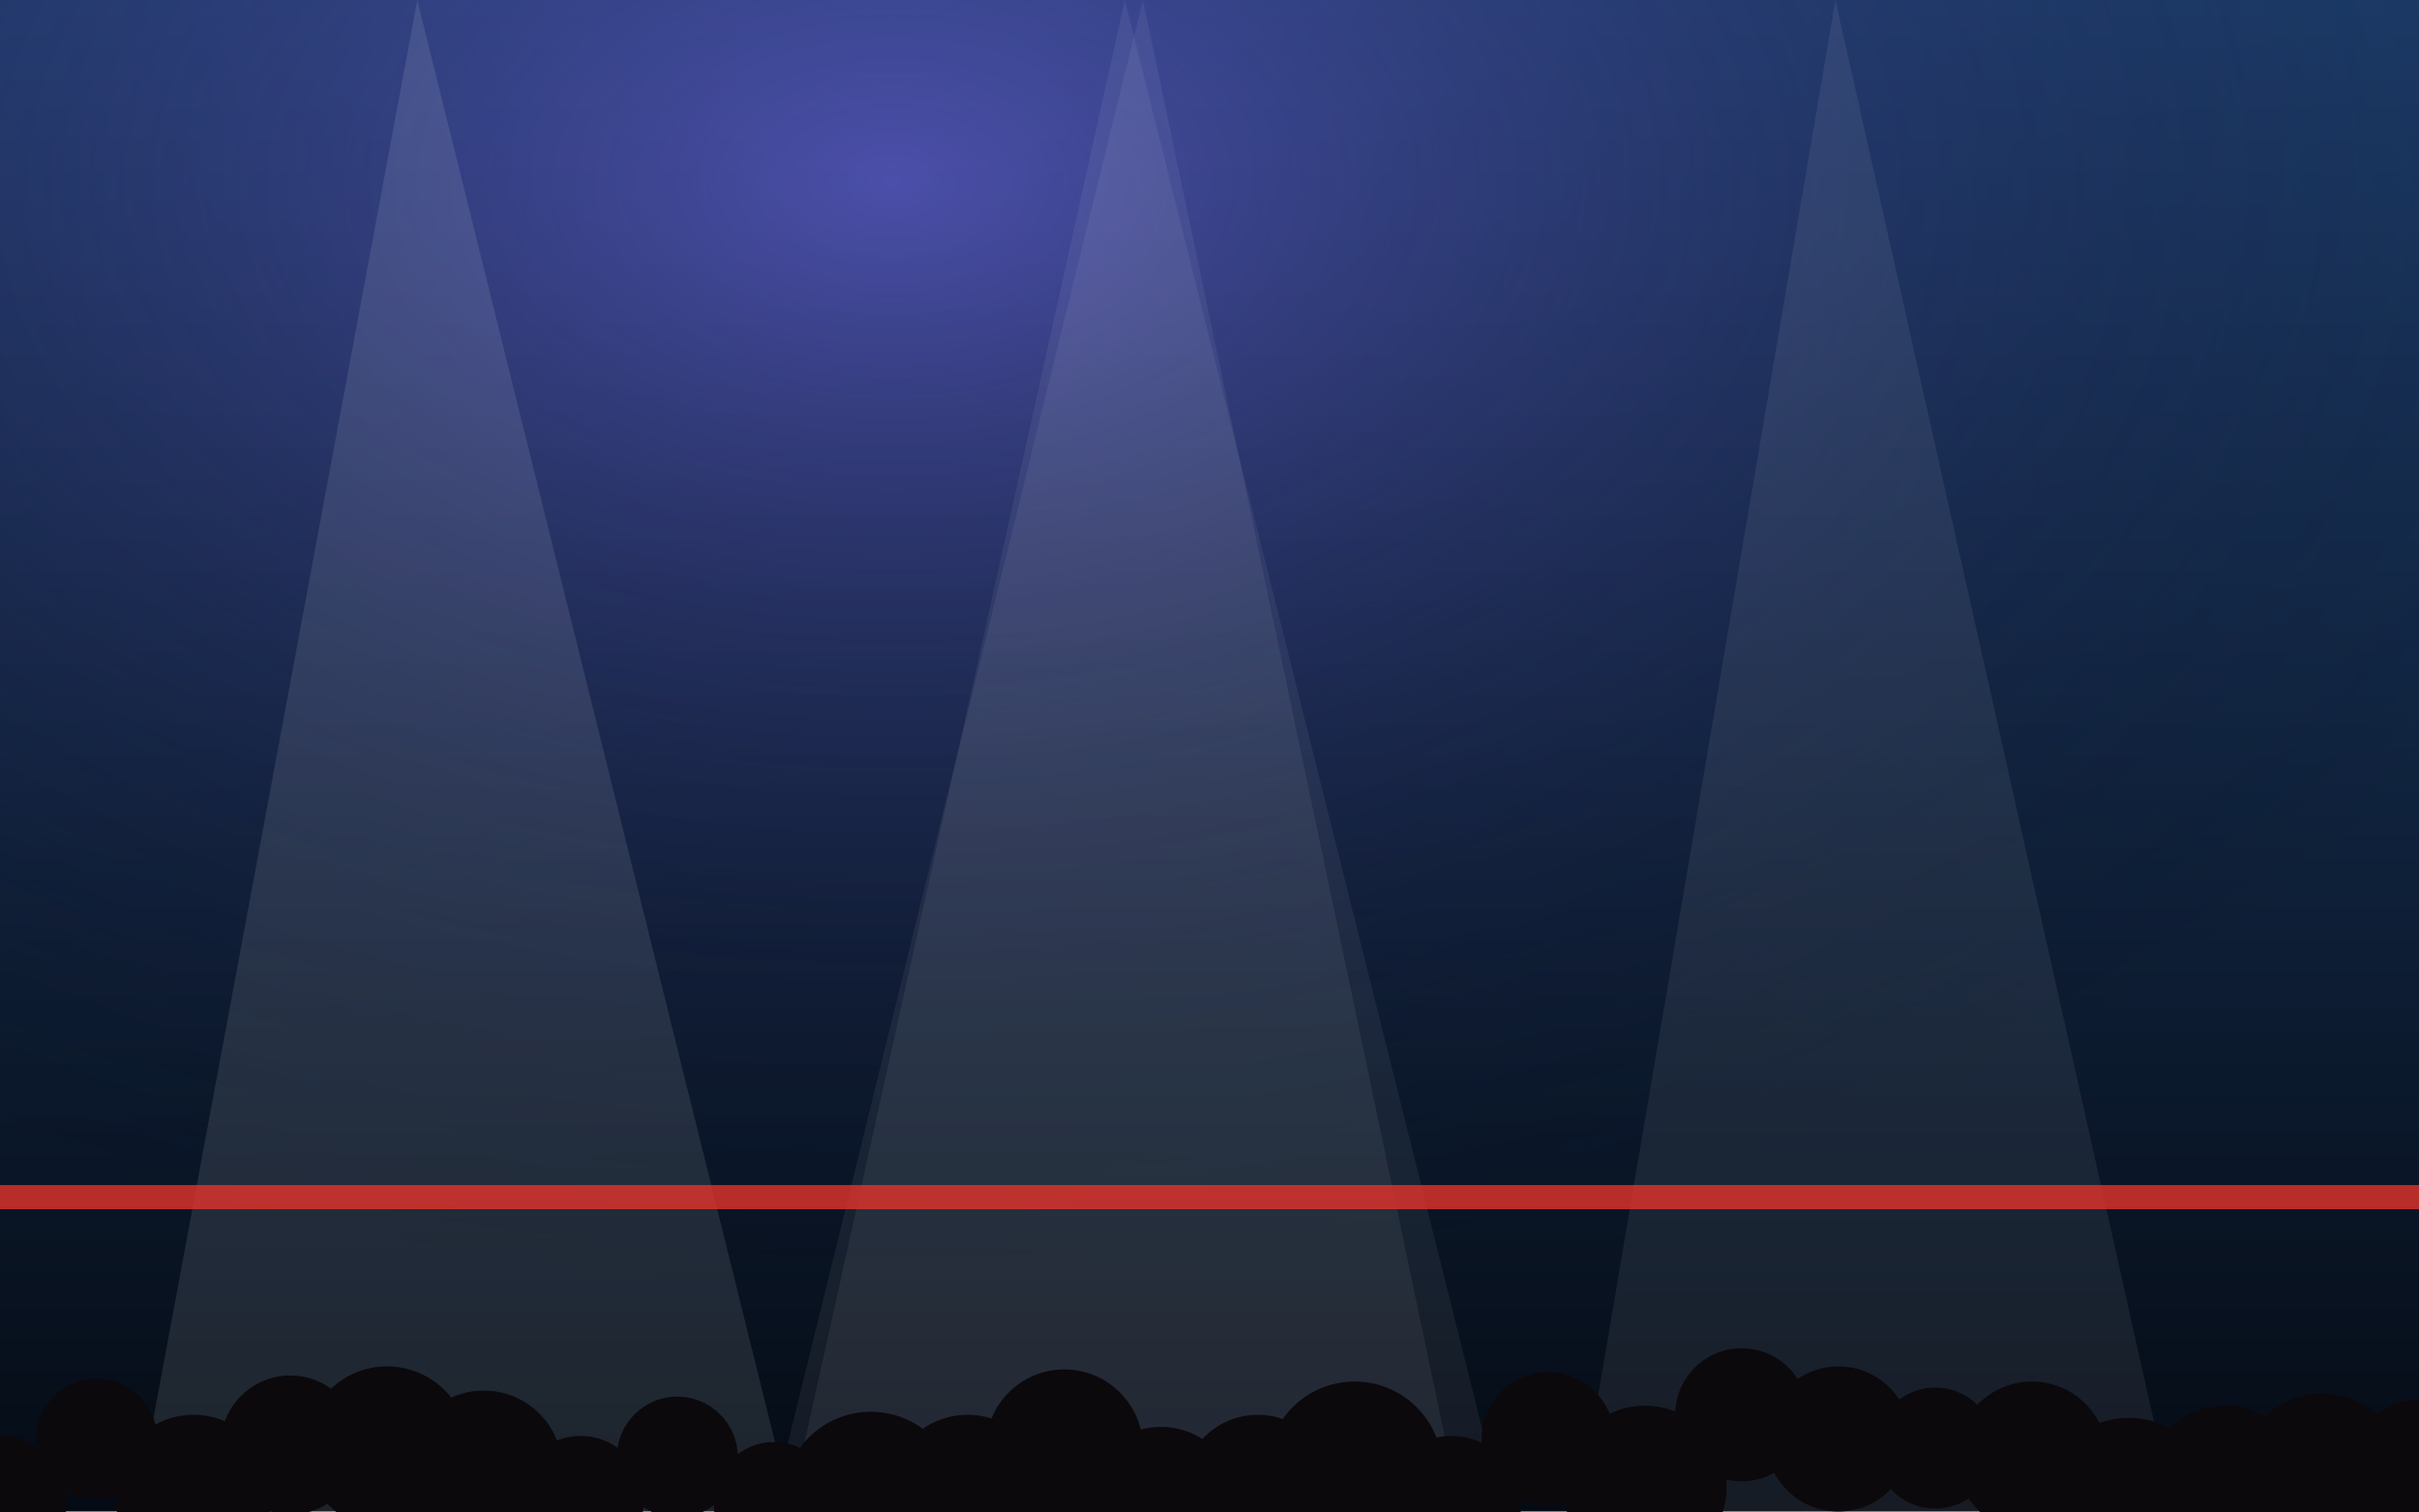
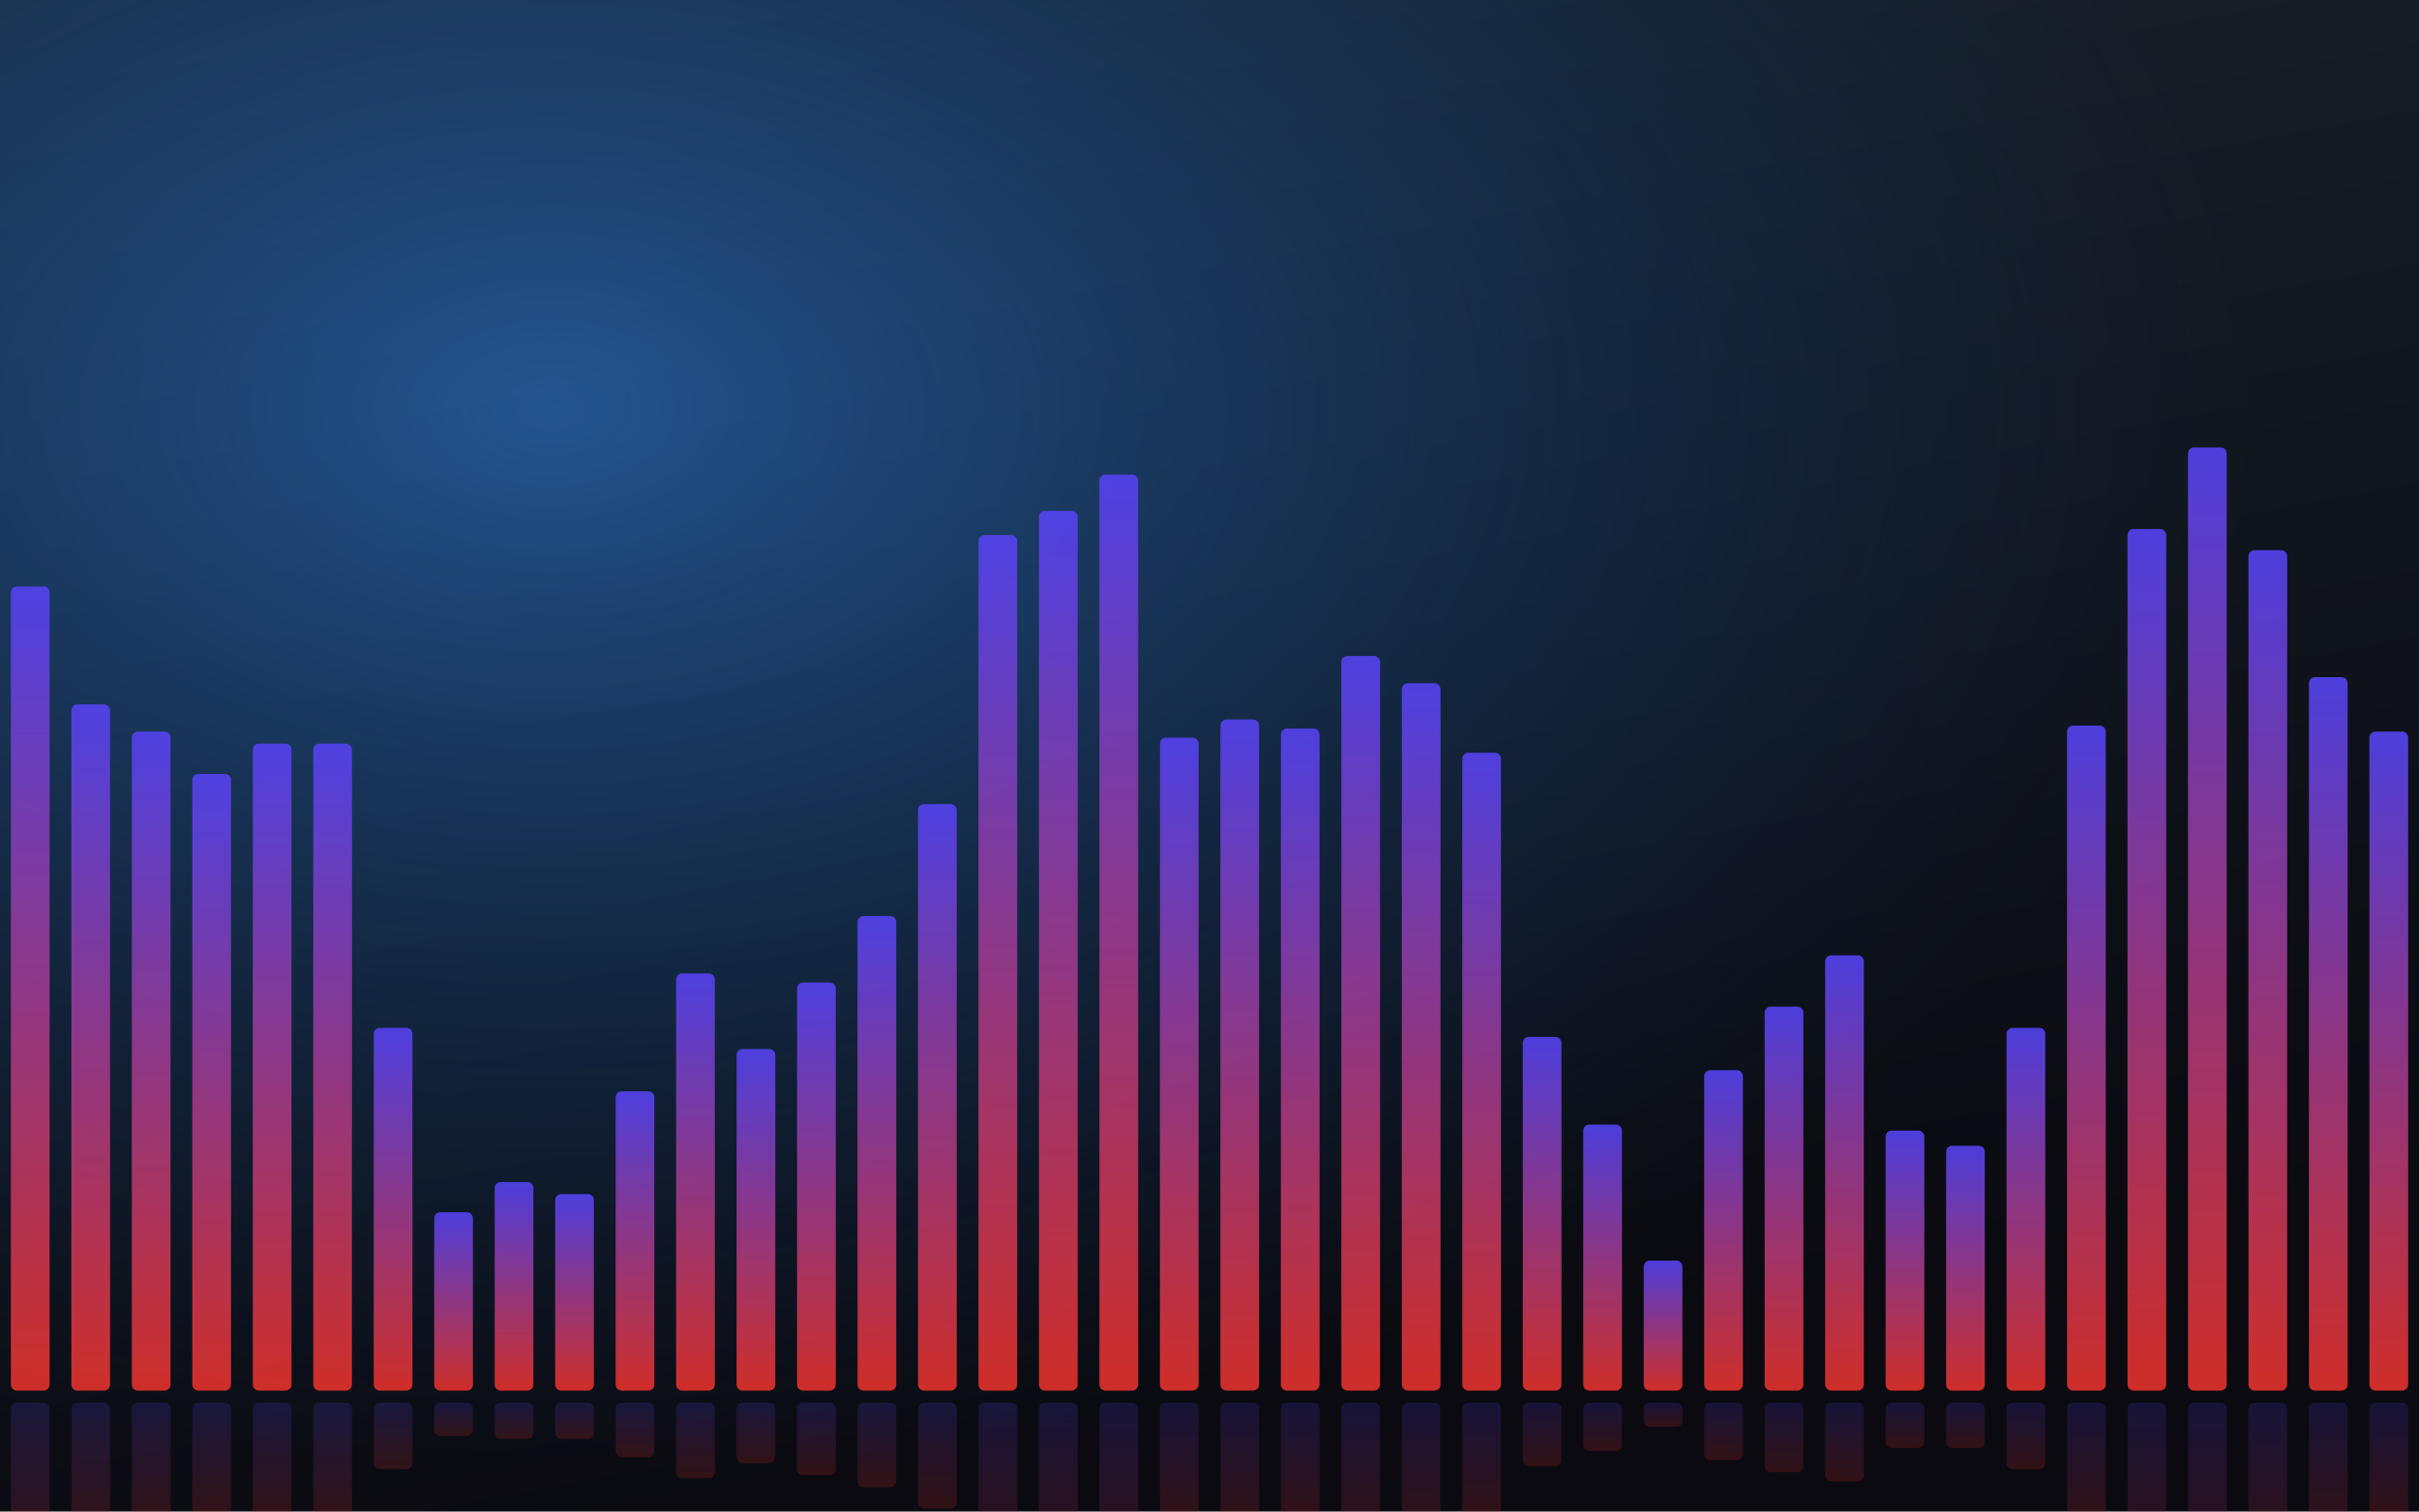
<svg xmlns="http://www.w3.org/2000/svg" viewBox="0 0 800 500" width="800" height="500">
  <defs>
-     <linearGradient id="g" x1="0" y1="0" x2="0" y2="1">
-       <stop offset="0" stop-color="hsl(215,60%,26%)" />
-       <stop offset="1" stop-color="hsl(215,60%,5%)" />
+     <linearGradient id="f" x1="0" y1="0" x2="0.3" y2="1">
+       <stop offset="0" stop-color="hsl(213,30%,14%)" />
+       <stop offset="1" stop-color="hsl(246,25%,5%)" />
    </linearGradient>
-     <radialGradient id="s" cx="0.37" cy="0.12" r="0.75">
-       <stop offset="0" stop-color="hsl(250,85%,68%)" stop-opacity="0.5" />
-       <stop offset="1" stop-color="#000" stop-opacity="0" />
+     <radialGradient id="h" cx="0.23" cy="0.27" r="0.7">
+       <stop offset="0" stop-color="hsl(213,80%,55%)" stop-opacity="0.55" />
+       <stop offset="1" stop-color="hsl(213,80%,30%)" stop-opacity="0" />
    </radialGradient>
+     <linearGradient id="b" x1="0" y1="0" x2="0" y2="1">
+       <stop offset="0" stop-color="#fff" stop-opacity="0.32" />
+       <stop offset="1" stop-color="#fff" stop-opacity="0" />
+     </linearGradient>
+     <linearGradient id="e" x1="0" y1="1" x2="0" y2="0">
+       <stop offset="0" stop-color="#e4322b" />
+       <stop offset="1" stop-color="hsl(246,85%,60%)" />
+     </linearGradient>
  </defs>
-   <rect width="800" height="500" fill="url(#g)" />
-   <rect width="800" height="500" fill="url(#s)" />
-   <polygon points="372,0 261,500 497,500" fill="#fff" opacity="0.06" />
-   <polygon points="138,0 45,500 262,500" fill="#fff" opacity="0.10" />
-   <polygon points="607,0 522,500 719,500" fill="#fff" opacity="0.07" />
-   <polygon points="378,0 255,500 483,500" fill="#fff" opacity="0.06" />
-   <rect x="0" y="392" width="800" height="8" fill="#e4322b" opacity="0.8" />
-   <circle cx="0" cy="497" r="22" fill="#0b090c" />
-   <circle cx="32" cy="476" r="20" fill="#0b090c" />
-   <circle cx="64" cy="494" r="26" fill="#0b090c" />
-   <circle cx="96" cy="478" r="23" fill="#0b090c" />
-   <circle cx="128" cy="479" r="27" fill="#0b090c" />
-   <circle cx="160" cy="486" r="26" fill="#0b090c" />
-   <circle cx="192" cy="496" r="21" fill="#0b090c" />
-   <circle cx="224" cy="482" r="20" fill="#0b090c" />
-   <circle cx="256" cy="497" r="20" fill="#0b090c" />
-   <circle cx="288" cy="496" r="29" fill="#0b090c" />
-   <circle cx="320" cy="494" r="26" fill="#0b090c" />
-   <circle cx="352" cy="479" r="26" fill="#0b090c" />
-   <circle cx="384" cy="497" r="25" fill="#0b090c" />
-   <circle cx="416" cy="493" r="25" fill="#0b090c" />
-   <circle cx="448" cy="486" r="29" fill="#0b090c" />
-   <circle cx="480" cy="498" r="23" fill="#0b090c" />
-   <circle cx="512" cy="476" r="22" fill="#0b090c" />
-   <circle cx="544" cy="492" r="27" fill="#0b090c" />
-   <circle cx="576" cy="468" r="22" fill="#0b090c" />
-   <circle cx="608" cy="476" r="24" fill="#0b090c" />
-   <circle cx="640" cy="479" r="20" fill="#0b090c" />
-   <circle cx="672" cy="482" r="25" fill="#0b090c" />
-   <circle cx="704" cy="497" r="28" fill="#0b090c" />
-   <circle cx="736" cy="492" r="27" fill="#0b090c" />
-   <circle cx="768" cy="488" r="27" fill="#0b090c" />
-   <circle cx="800" cy="485" r="22" fill="#0b090c" />
+   <rect width="800" height="500" fill="url(#f)" />
+   <rect width="800" height="500" fill="url(#h)" />
+   <rect x="3.6" y="194" width="12.8" height="266" rx="2" fill="url(#e)" opacity="0.9" />
+   <rect x="3.6" y="464" width="12.8" height="48" rx="2" fill="url(#e)" opacity="0.18" />
+   <rect x="23.6" y="233" width="12.8" height="227" rx="2" fill="url(#e)" opacity="0.9" />
+   <rect x="23.6" y="464" width="12.8" height="41" rx="2" fill="url(#e)" opacity="0.18" />
+   <rect x="43.6" y="242" width="12.8" height="218" rx="2" fill="url(#e)" opacity="0.9" />
+   <rect x="43.6" y="464" width="12.8" height="39" rx="2" fill="url(#e)" opacity="0.18" />
+   <rect x="63.6" y="256" width="12.8" height="204" rx="2" fill="url(#e)" opacity="0.9" />
+   <rect x="63.6" y="464" width="12.8" height="37" rx="2" fill="url(#e)" opacity="0.18" />
+   <rect x="83.6" y="246" width="12.8" height="214" rx="2" fill="url(#e)" opacity="0.9" />
+   <rect x="83.6" y="464" width="12.8" height="39" rx="2" fill="url(#e)" opacity="0.18" />
+   <rect x="103.6" y="246" width="12.8" height="214" rx="2" fill="url(#e)" opacity="0.9" />
+   <rect x="103.6" y="464" width="12.8" height="39" rx="2" fill="url(#e)" opacity="0.18" />
+   <rect x="123.6" y="340" width="12.8" height="120" rx="2" fill="url(#e)" opacity="0.9" />
+   <rect x="123.6" y="464" width="12.8" height="22" rx="2" fill="url(#e)" opacity="0.18" />
+   <rect x="143.6" y="401" width="12.8" height="59" rx="2" fill="url(#e)" opacity="0.9" />
+   <rect x="143.6" y="464" width="12.8" height="11" rx="2" fill="url(#e)" opacity="0.18" />
+   <rect x="163.6" y="391" width="12.8" height="69" rx="2" fill="url(#e)" opacity="0.9" />
+   <rect x="163.6" y="464" width="12.8" height="12" rx="2" fill="url(#e)" opacity="0.18" />
+   <rect x="183.6" y="395" width="12.8" height="65" rx="2" fill="url(#e)" opacity="0.9" />
+   <rect x="183.6" y="464" width="12.8" height="12" rx="2" fill="url(#e)" opacity="0.18" />
+   <rect x="203.6" y="361" width="12.8" height="99" rx="2" fill="url(#e)" opacity="0.9" />
+   <rect x="203.6" y="464" width="12.8" height="18" rx="2" fill="url(#e)" opacity="0.18" />
+   <rect x="223.6" y="322" width="12.8" height="138" rx="2" fill="url(#e)" opacity="0.9" />
+   <rect x="223.6" y="464" width="12.8" height="25" rx="2" fill="url(#e)" opacity="0.18" />
+   <rect x="243.6" y="347" width="12.8" height="113" rx="2" fill="url(#e)" opacity="0.9" />
+   <rect x="243.6" y="464" width="12.8" height="20" rx="2" fill="url(#e)" opacity="0.18" />
+   <rect x="263.6" y="325" width="12.8" height="135" rx="2" fill="url(#e)" opacity="0.9" />
+   <rect x="263.6" y="464" width="12.8" height="24" rx="2" fill="url(#e)" opacity="0.18" />
+   <rect x="283.6" y="303" width="12.8" height="157" rx="2" fill="url(#e)" opacity="0.9" />
+   <rect x="283.6" y="464" width="12.8" height="28" rx="2" fill="url(#e)" opacity="0.18" />
+   <rect x="303.6" y="266" width="12.8" height="194" rx="2" fill="url(#e)" opacity="0.9" />
+   <rect x="303.6" y="464" width="12.8" height="35" rx="2" fill="url(#e)" opacity="0.18" />
+   <rect x="323.6" y="177" width="12.8" height="283" rx="2" fill="url(#e)" opacity="0.9" />
+   <rect x="323.6" y="464" width="12.8" height="51" rx="2" fill="url(#e)" opacity="0.18" />
+   <rect x="343.6" y="169" width="12.8" height="291" rx="2" fill="url(#e)" opacity="0.9" />
+   <rect x="343.6" y="464" width="12.8" height="52" rx="2" fill="url(#e)" opacity="0.18" />
+   <rect x="363.6" y="157" width="12.8" height="303" rx="2" fill="url(#e)" opacity="0.9" />
+   <rect x="363.6" y="464" width="12.8" height="55" rx="2" fill="url(#e)" opacity="0.18" />
+   <rect x="383.6" y="244" width="12.8" height="216" rx="2" fill="url(#e)" opacity="0.9" />
+   <rect x="383.6" y="464" width="12.8" height="39" rx="2" fill="url(#e)" opacity="0.18" />
+   <rect x="403.6" y="238" width="12.8" height="222" rx="2" fill="url(#e)" opacity="0.9" />
+   <rect x="403.6" y="464" width="12.8" height="40" rx="2" fill="url(#e)" opacity="0.18" />
+   <rect x="423.6" y="241" width="12.8" height="219" rx="2" fill="url(#e)" opacity="0.9" />
+   <rect x="423.6" y="464" width="12.8" height="39" rx="2" fill="url(#e)" opacity="0.18" />
+   <rect x="443.6" y="217" width="12.8" height="243" rx="2" fill="url(#e)" opacity="0.9" />
+   <rect x="443.6" y="464" width="12.8" height="44" rx="2" fill="url(#e)" opacity="0.18" />
+   <rect x="463.6" y="226" width="12.8" height="234" rx="2" fill="url(#e)" opacity="0.9" />
+   <rect x="463.6" y="464" width="12.8" height="42" rx="2" fill="url(#e)" opacity="0.18" />
+   <rect x="483.6" y="249" width="12.8" height="211" rx="2" fill="url(#e)" opacity="0.9" />
+   <rect x="483.6" y="464" width="12.8" height="38" rx="2" fill="url(#e)" opacity="0.18" />
+   <rect x="503.6" y="343" width="12.8" height="117" rx="2" fill="url(#e)" opacity="0.9" />
+   <rect x="503.6" y="464" width="12.8" height="21" rx="2" fill="url(#e)" opacity="0.18" />
+   <rect x="523.6" y="372" width="12.8" height="88" rx="2" fill="url(#e)" opacity="0.9" />
+   <rect x="523.6" y="464" width="12.8" height="16" rx="2" fill="url(#e)" opacity="0.18" />
+   <rect x="543.6" y="417" width="12.8" height="43" rx="2" fill="url(#e)" opacity="0.9" />
+   <rect x="543.6" y="464" width="12.8" height="8" rx="2" fill="url(#e)" opacity="0.18" />
+   <rect x="563.6" y="354" width="12.8" height="106" rx="2" fill="url(#e)" opacity="0.9" />
+   <rect x="563.6" y="464" width="12.8" height="19" rx="2" fill="url(#e)" opacity="0.18" />
+   <rect x="583.6" y="333" width="12.8" height="127" rx="2" fill="url(#e)" opacity="0.9" />
+   <rect x="583.6" y="464" width="12.8" height="23" rx="2" fill="url(#e)" opacity="0.18" />
+   <rect x="603.6" y="316" width="12.8" height="144" rx="2" fill="url(#e)" opacity="0.9" />
+   <rect x="603.6" y="464" width="12.8" height="26" rx="2" fill="url(#e)" opacity="0.18" />
+   <rect x="623.6" y="374" width="12.8" height="86" rx="2" fill="url(#e)" opacity="0.9" />
+   <rect x="623.6" y="464" width="12.8" height="15" rx="2" fill="url(#e)" opacity="0.18" />
+   <rect x="643.6" y="379" width="12.8" height="81" rx="2" fill="url(#e)" opacity="0.9" />
+   <rect x="643.6" y="464" width="12.8" height="15" rx="2" fill="url(#e)" opacity="0.18" />
+   <rect x="663.6" y="340" width="12.8" height="120" rx="2" fill="url(#e)" opacity="0.9" />
+   <rect x="663.6" y="464" width="12.8" height="22" rx="2" fill="url(#e)" opacity="0.18" />
+   <rect x="683.6" y="240" width="12.8" height="220" rx="2" fill="url(#e)" opacity="0.9" />
+   <rect x="683.6" y="464" width="12.8" height="40" rx="2" fill="url(#e)" opacity="0.18" />
+   <rect x="703.6" y="175" width="12.8" height="285" rx="2" fill="url(#e)" opacity="0.9" />
+   <rect x="703.6" y="464" width="12.8" height="51" rx="2" fill="url(#e)" opacity="0.18" />
+   <rect x="723.6" y="148" width="12.8" height="312" rx="2" fill="url(#e)" opacity="0.9" />
+   <rect x="723.6" y="464" width="12.8" height="56" rx="2" fill="url(#e)" opacity="0.18" />
+   <rect x="743.6" y="182" width="12.8" height="278" rx="2" fill="url(#e)" opacity="0.9" />
+   <rect x="743.6" y="464" width="12.8" height="50" rx="2" fill="url(#e)" opacity="0.18" />
+   <rect x="763.6" y="224" width="12.8" height="236" rx="2" fill="url(#e)" opacity="0.9" />
+   <rect x="763.6" y="464" width="12.8" height="42" rx="2" fill="url(#e)" opacity="0.18" />
+   <rect x="783.6" y="242" width="12.8" height="218" rx="2" fill="url(#e)" opacity="0.9" />
+   <rect x="783.6" y="464" width="12.8" height="39" rx="2" fill="url(#e)" opacity="0.18" />
</svg>
